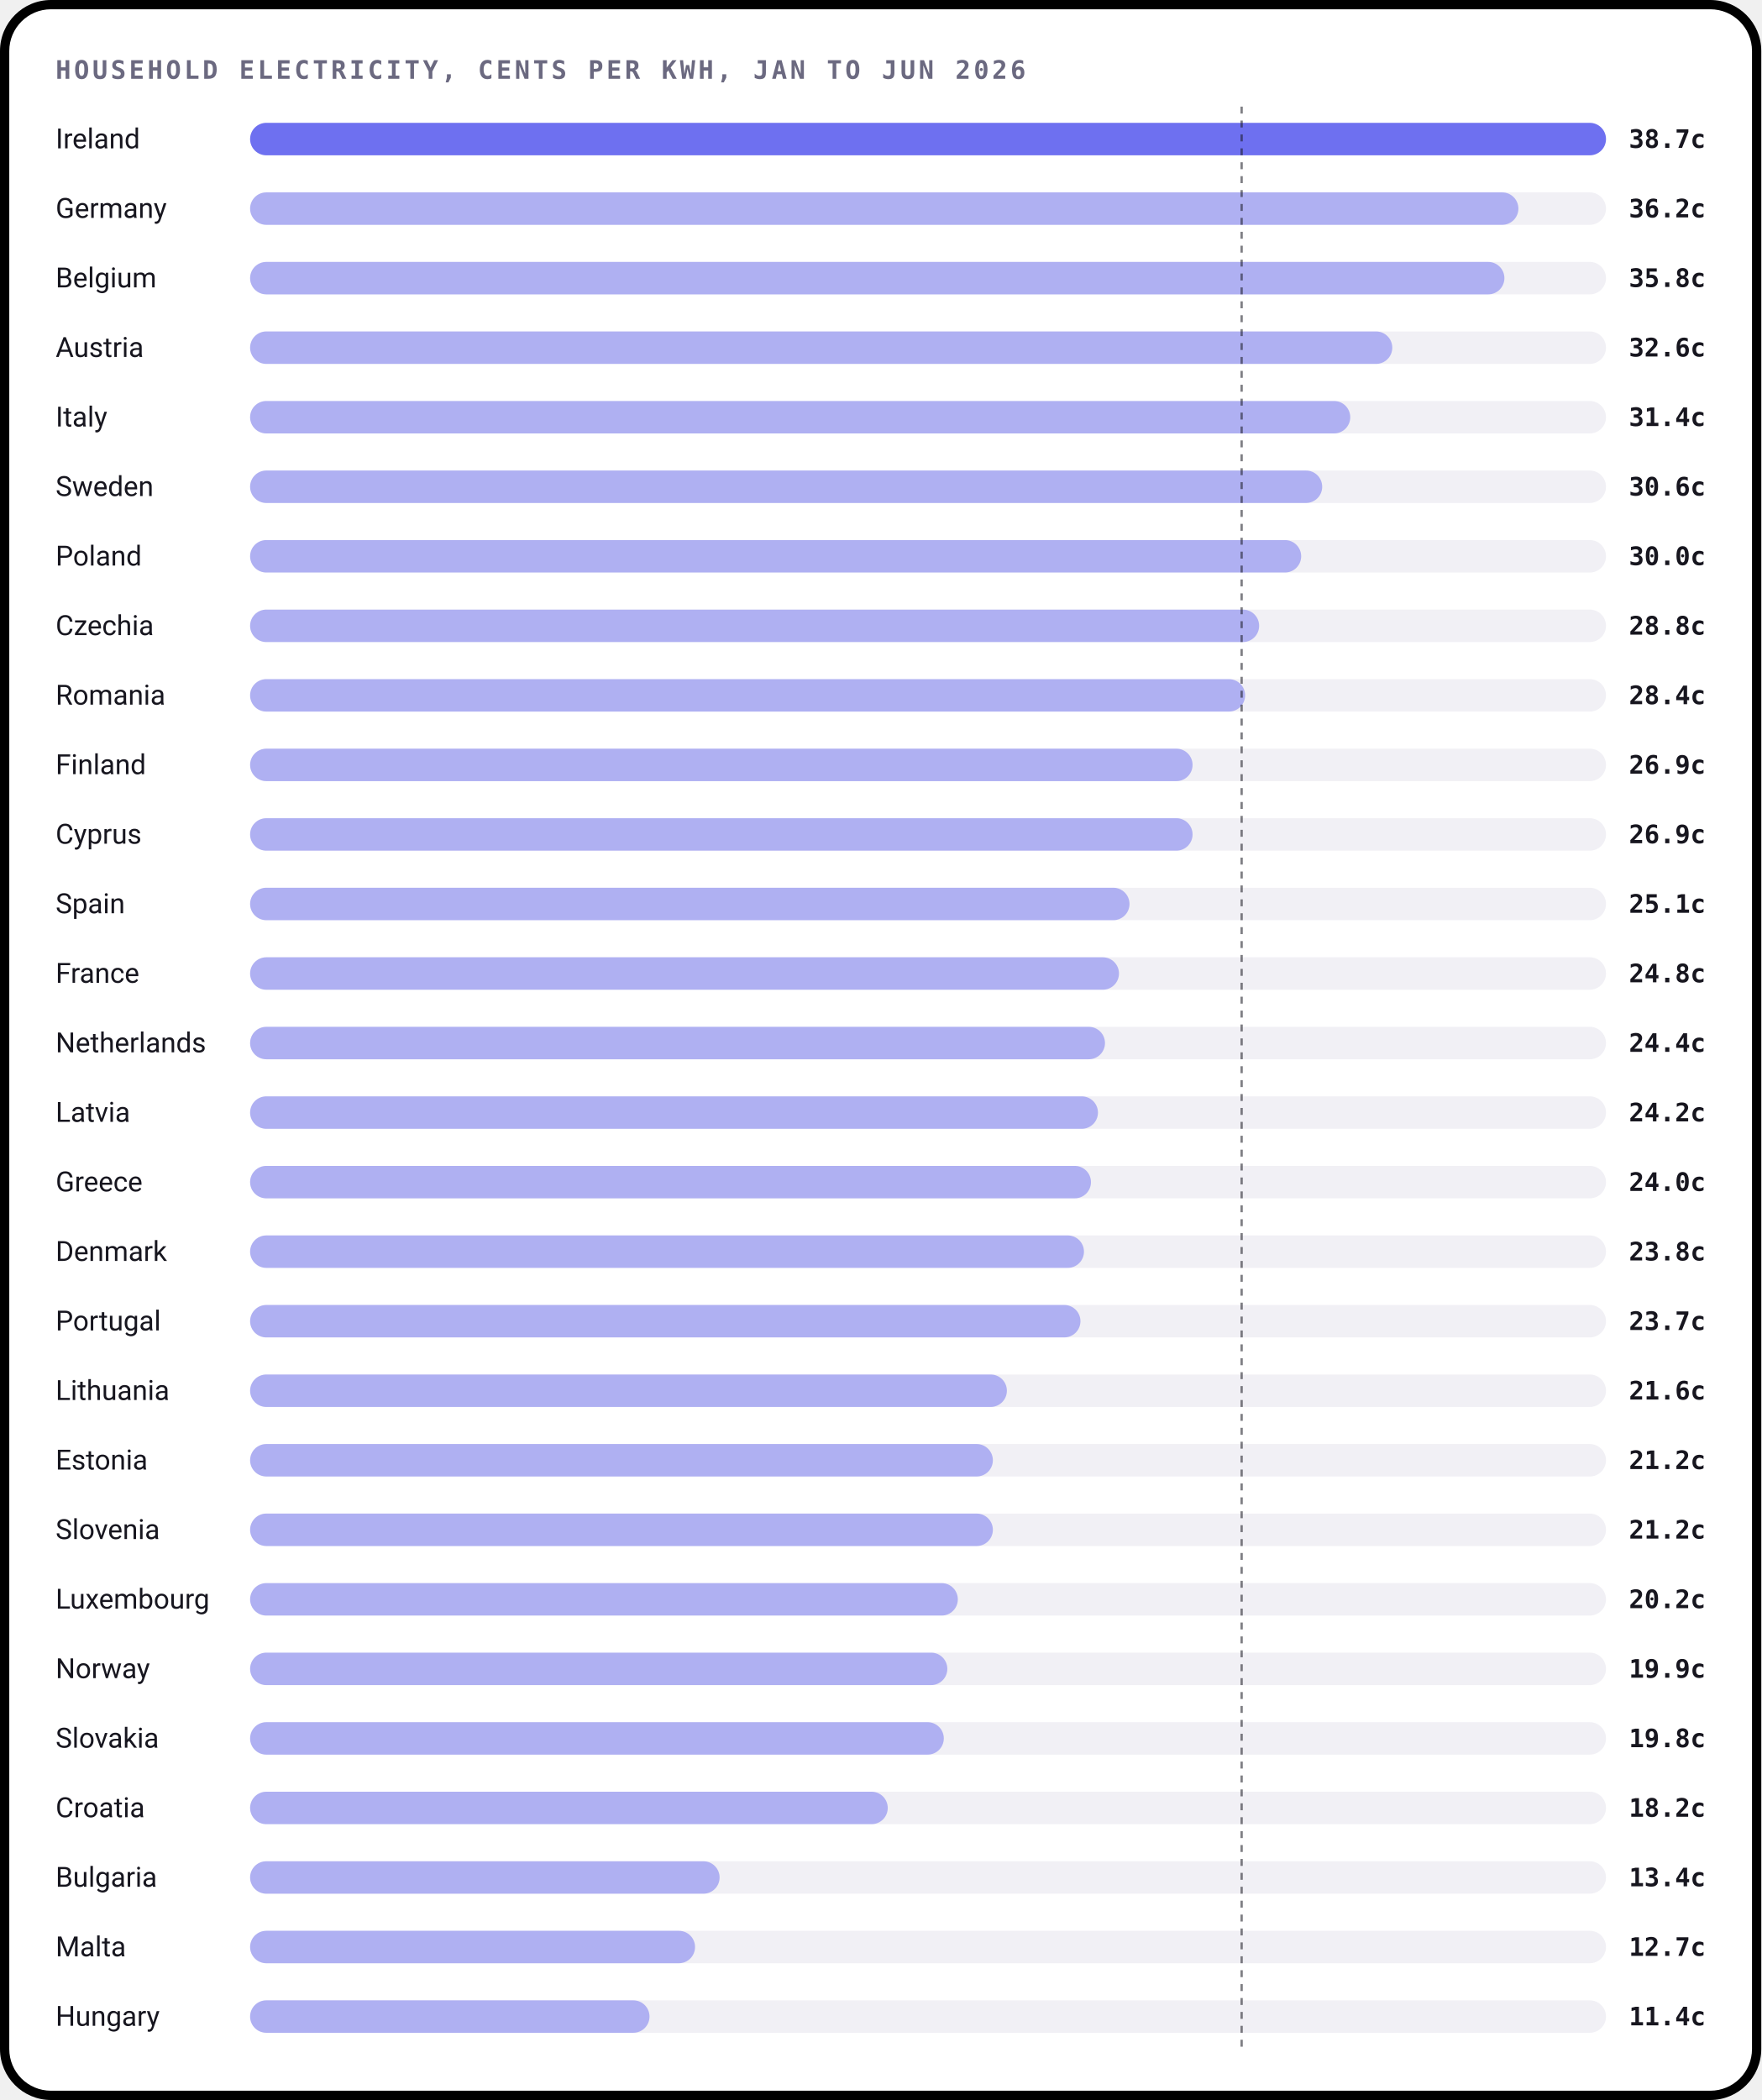
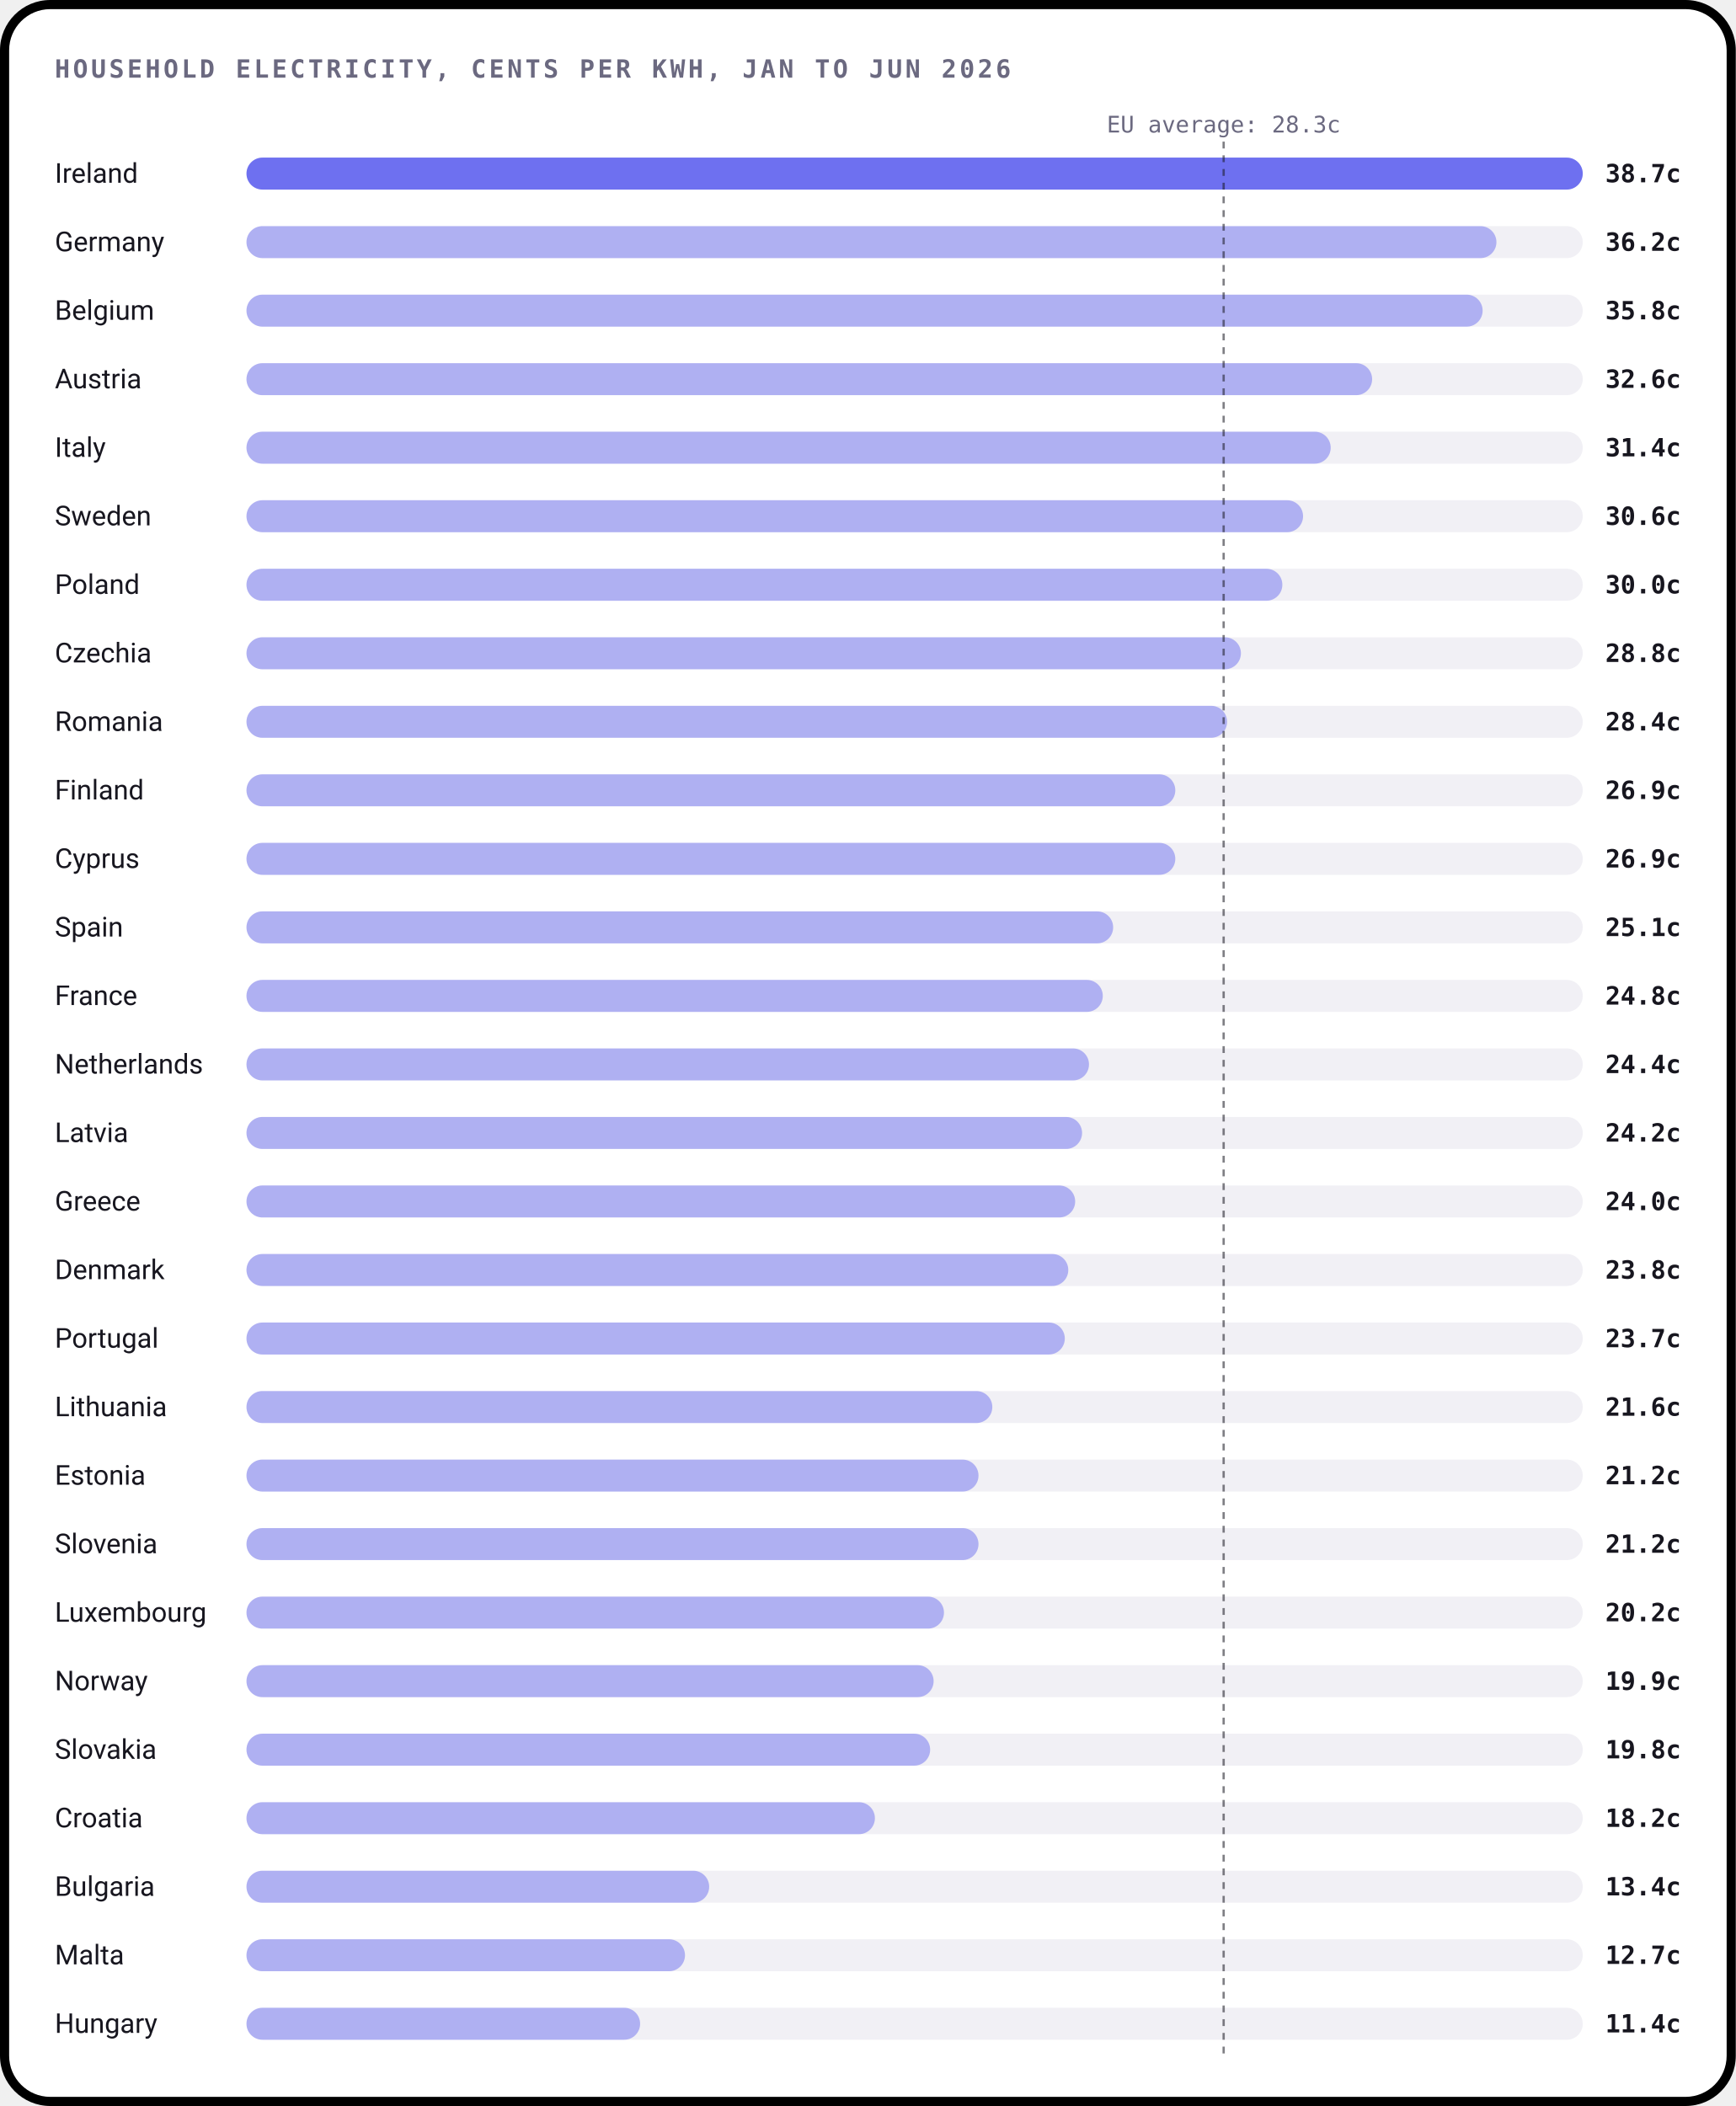
- <svg xmlns="http://www.w3.org/2000/svg" viewBox="0 0 760 906" width="760" height="906" role="img" aria-label="Household electricity, cents per kWh, Jan to Jun 2026: highest Ireland 38.7c">
-   <rect width="760" height="906" rx="22" fill="#000000" />
-   <rect x="4" y="4" width="752" height="898" rx="18" fill="#ffffff" />
+ <svg xmlns="http://www.w3.org/2000/svg" viewBox="0 0 760 922" width="760" height="922" role="img" aria-label="Household electricity, cents per kWh, Jan to Jun 2026: highest Ireland 38.7c">
+   <rect width="760" height="922" rx="22" fill="#000000" />
+   <rect x="4" y="4" width="752" height="914" rx="18" fill="#ffffff" />
  <text x="24" y="34" fill="#6b6980" font-family="ui-monospace,SFMono-Regular,Menlo,Consolas,monospace" font-size="11" font-weight="600" letter-spacing="1.3">HOUSEHOLD ELECTRICITY, CENTS PER KWH, JAN TO JUN 2026</text>
-   <text x="24" y="64" fill="#17161f" font-family="ui-sans-serif,system-ui,-apple-system,'Segoe UI',Roboto,Helvetica,Arial,sans-serif" font-size="12">Ireland</text>
-   <rect x="107.92" y="53" width="585.08" height="14" rx="7" fill="#e8e6ef" fill-opacity=".6" />
-   <rect x="107.92" y="53" width="585.08" height="14" rx="7" fill="#6E70F0" fill-opacity="1" />
-   <text x="736" y="63.8" text-anchor="end" fill="#17161f" font-family="ui-monospace,SFMono-Regular,Menlo,Consolas,monospace" font-size="11" font-weight="600">38.7c</text>
-   <text x="24" y="94" fill="#17161f" font-family="ui-sans-serif,system-ui,-apple-system,'Segoe UI',Roboto,Helvetica,Arial,sans-serif" font-size="12">Germany</text>
-   <rect x="107.92" y="83" width="585.08" height="14" rx="7" fill="#e8e6ef" fill-opacity=".6" />
-   <rect x="107.92" y="83" width="547.28" height="14" rx="7" fill="#6E70F0" fill-opacity="0.5" />
-   <text x="736" y="93.8" text-anchor="end" fill="#17161f" font-family="ui-monospace,SFMono-Regular,Menlo,Consolas,monospace" font-size="11" font-weight="600">36.2c</text>
-   <text x="24" y="124" fill="#17161f" font-family="ui-sans-serif,system-ui,-apple-system,'Segoe UI',Roboto,Helvetica,Arial,sans-serif" font-size="12">Belgium</text>
-   <rect x="107.92" y="113" width="585.08" height="14" rx="7" fill="#e8e6ef" fill-opacity=".6" />
-   <rect x="107.92" y="113" width="541.24" height="14" rx="7" fill="#6E70F0" fill-opacity="0.5" />
-   <text x="736" y="123.8" text-anchor="end" fill="#17161f" font-family="ui-monospace,SFMono-Regular,Menlo,Consolas,monospace" font-size="11" font-weight="600">35.8c</text>
-   <text x="24" y="154" fill="#17161f" font-family="ui-sans-serif,system-ui,-apple-system,'Segoe UI',Roboto,Helvetica,Arial,sans-serif" font-size="12">Austria</text>
-   <rect x="107.92" y="143" width="585.08" height="14" rx="7" fill="#e8e6ef" fill-opacity=".6" />
-   <rect x="107.92" y="143" width="492.86" height="14" rx="7" fill="#6E70F0" fill-opacity="0.5" />
-   <text x="736" y="153.8" text-anchor="end" fill="#17161f" font-family="ui-monospace,SFMono-Regular,Menlo,Consolas,monospace" font-size="11" font-weight="600">32.6c</text>
-   <text x="24" y="184" fill="#17161f" font-family="ui-sans-serif,system-ui,-apple-system,'Segoe UI',Roboto,Helvetica,Arial,sans-serif" font-size="12">Italy</text>
-   <rect x="107.92" y="173" width="585.08" height="14" rx="7" fill="#e8e6ef" fill-opacity=".6" />
-   <rect x="107.92" y="173" width="474.72" height="14" rx="7" fill="#6E70F0" fill-opacity="0.5" />
-   <text x="736" y="183.8" text-anchor="end" fill="#17161f" font-family="ui-monospace,SFMono-Regular,Menlo,Consolas,monospace" font-size="11" font-weight="600">31.4c</text>
-   <text x="24" y="214" fill="#17161f" font-family="ui-sans-serif,system-ui,-apple-system,'Segoe UI',Roboto,Helvetica,Arial,sans-serif" font-size="12">Sweden</text>
-   <rect x="107.92" y="203" width="585.08" height="14" rx="7" fill="#e8e6ef" fill-opacity=".6" />
-   <rect x="107.92" y="203" width="462.62" height="14" rx="7" fill="#6E70F0" fill-opacity="0.5" />
-   <text x="736" y="213.8" text-anchor="end" fill="#17161f" font-family="ui-monospace,SFMono-Regular,Menlo,Consolas,monospace" font-size="11" font-weight="600">30.6c</text>
-   <text x="24" y="244" fill="#17161f" font-family="ui-sans-serif,system-ui,-apple-system,'Segoe UI',Roboto,Helvetica,Arial,sans-serif" font-size="12">Poland</text>
-   <rect x="107.92" y="233" width="585.08" height="14" rx="7" fill="#e8e6ef" fill-opacity=".6" />
-   <rect x="107.92" y="233" width="453.55" height="14" rx="7" fill="#6E70F0" fill-opacity="0.5" />
-   <text x="736" y="243.8" text-anchor="end" fill="#17161f" font-family="ui-monospace,SFMono-Regular,Menlo,Consolas,monospace" font-size="11" font-weight="600">30.0c</text>
-   <text x="24" y="274" fill="#17161f" font-family="ui-sans-serif,system-ui,-apple-system,'Segoe UI',Roboto,Helvetica,Arial,sans-serif" font-size="12">Czechia</text>
-   <rect x="107.92" y="263" width="585.08" height="14" rx="7" fill="#e8e6ef" fill-opacity=".6" />
-   <rect x="107.92" y="263" width="435.41" height="14" rx="7" fill="#6E70F0" fill-opacity="0.5" />
-   <text x="736" y="273.8" text-anchor="end" fill="#17161f" font-family="ui-monospace,SFMono-Regular,Menlo,Consolas,monospace" font-size="11" font-weight="600">28.8c</text>
-   <text x="24" y="304" fill="#17161f" font-family="ui-sans-serif,system-ui,-apple-system,'Segoe UI',Roboto,Helvetica,Arial,sans-serif" font-size="12">Romania</text>
-   <rect x="107.92" y="293" width="585.08" height="14" rx="7" fill="#e8e6ef" fill-opacity=".6" />
-   <rect x="107.92" y="293" width="429.36" height="14" rx="7" fill="#6E70F0" fill-opacity="0.5" />
-   <text x="736" y="303.8" text-anchor="end" fill="#17161f" font-family="ui-monospace,SFMono-Regular,Menlo,Consolas,monospace" font-size="11" font-weight="600">28.4c</text>
-   <text x="24" y="334" fill="#17161f" font-family="ui-sans-serif,system-ui,-apple-system,'Segoe UI',Roboto,Helvetica,Arial,sans-serif" font-size="12">Finland</text>
-   <rect x="107.92" y="323" width="585.08" height="14" rx="7" fill="#e8e6ef" fill-opacity=".6" />
-   <rect x="107.92" y="323" width="406.68" height="14" rx="7" fill="#6E70F0" fill-opacity="0.5" />
-   <text x="736" y="333.8" text-anchor="end" fill="#17161f" font-family="ui-monospace,SFMono-Regular,Menlo,Consolas,monospace" font-size="11" font-weight="600">26.9c</text>
-   <text x="24" y="364" fill="#17161f" font-family="ui-sans-serif,system-ui,-apple-system,'Segoe UI',Roboto,Helvetica,Arial,sans-serif" font-size="12">Cyprus</text>
-   <rect x="107.92" y="353" width="585.08" height="14" rx="7" fill="#e8e6ef" fill-opacity=".6" />
-   <rect x="107.92" y="353" width="406.68" height="14" rx="7" fill="#6E70F0" fill-opacity="0.5" />
-   <text x="736" y="363.8" text-anchor="end" fill="#17161f" font-family="ui-monospace,SFMono-Regular,Menlo,Consolas,monospace" font-size="11" font-weight="600">26.9c</text>
-   <text x="24" y="394" fill="#17161f" font-family="ui-sans-serif,system-ui,-apple-system,'Segoe UI',Roboto,Helvetica,Arial,sans-serif" font-size="12">Spain</text>
-   <rect x="107.92" y="383" width="585.08" height="14" rx="7" fill="#e8e6ef" fill-opacity=".6" />
-   <rect x="107.92" y="383" width="379.47" height="14" rx="7" fill="#6E70F0" fill-opacity="0.5" />
-   <text x="736" y="393.8" text-anchor="end" fill="#17161f" font-family="ui-monospace,SFMono-Regular,Menlo,Consolas,monospace" font-size="11" font-weight="600">25.1c</text>
-   <text x="24" y="424" fill="#17161f" font-family="ui-sans-serif,system-ui,-apple-system,'Segoe UI',Roboto,Helvetica,Arial,sans-serif" font-size="12">France</text>
-   <rect x="107.92" y="413" width="585.08" height="14" rx="7" fill="#e8e6ef" fill-opacity=".6" />
-   <rect x="107.92" y="413" width="374.93" height="14" rx="7" fill="#6E70F0" fill-opacity="0.5" />
-   <text x="736" y="423.8" text-anchor="end" fill="#17161f" font-family="ui-monospace,SFMono-Regular,Menlo,Consolas,monospace" font-size="11" font-weight="600">24.8c</text>
-   <text x="24" y="454" fill="#17161f" font-family="ui-sans-serif,system-ui,-apple-system,'Segoe UI',Roboto,Helvetica,Arial,sans-serif" font-size="12">Netherlands</text>
-   <rect x="107.92" y="443" width="585.08" height="14" rx="7" fill="#e8e6ef" fill-opacity=".6" />
-   <rect x="107.92" y="443" width="368.89" height="14" rx="7" fill="#6E70F0" fill-opacity="0.5" />
-   <text x="736" y="453.8" text-anchor="end" fill="#17161f" font-family="ui-monospace,SFMono-Regular,Menlo,Consolas,monospace" font-size="11" font-weight="600">24.4c</text>
-   <text x="24" y="484" fill="#17161f" font-family="ui-sans-serif,system-ui,-apple-system,'Segoe UI',Roboto,Helvetica,Arial,sans-serif" font-size="12">Latvia</text>
-   <rect x="107.92" y="473" width="585.08" height="14" rx="7" fill="#e8e6ef" fill-opacity=".6" />
-   <rect x="107.92" y="473" width="365.86" height="14" rx="7" fill="#6E70F0" fill-opacity="0.5" />
-   <text x="736" y="483.8" text-anchor="end" fill="#17161f" font-family="ui-monospace,SFMono-Regular,Menlo,Consolas,monospace" font-size="11" font-weight="600">24.2c</text>
-   <text x="24" y="514" fill="#17161f" font-family="ui-sans-serif,system-ui,-apple-system,'Segoe UI',Roboto,Helvetica,Arial,sans-serif" font-size="12">Greece</text>
-   <rect x="107.92" y="503" width="585.08" height="14" rx="7" fill="#e8e6ef" fill-opacity=".6" />
-   <rect x="107.92" y="503" width="362.84" height="14" rx="7" fill="#6E70F0" fill-opacity="0.5" />
-   <text x="736" y="513.8" text-anchor="end" fill="#17161f" font-family="ui-monospace,SFMono-Regular,Menlo,Consolas,monospace" font-size="11" font-weight="600">24.0c</text>
-   <text x="24" y="544" fill="#17161f" font-family="ui-sans-serif,system-ui,-apple-system,'Segoe UI',Roboto,Helvetica,Arial,sans-serif" font-size="12">Denmark</text>
-   <rect x="107.92" y="533" width="585.08" height="14" rx="7" fill="#e8e6ef" fill-opacity=".6" />
-   <rect x="107.92" y="533" width="359.82" height="14" rx="7" fill="#6E70F0" fill-opacity="0.5" />
-   <text x="736" y="543.8" text-anchor="end" fill="#17161f" font-family="ui-monospace,SFMono-Regular,Menlo,Consolas,monospace" font-size="11" font-weight="600">23.8c</text>
-   <text x="24" y="574" fill="#17161f" font-family="ui-sans-serif,system-ui,-apple-system,'Segoe UI',Roboto,Helvetica,Arial,sans-serif" font-size="12">Portugal</text>
-   <rect x="107.92" y="563" width="585.08" height="14" rx="7" fill="#e8e6ef" fill-opacity=".6" />
-   <rect x="107.92" y="563" width="358.3" height="14" rx="7" fill="#6E70F0" fill-opacity="0.5" />
-   <text x="736" y="573.8" text-anchor="end" fill="#17161f" font-family="ui-monospace,SFMono-Regular,Menlo,Consolas,monospace" font-size="11" font-weight="600">23.7c</text>
-   <text x="24" y="604" fill="#17161f" font-family="ui-sans-serif,system-ui,-apple-system,'Segoe UI',Roboto,Helvetica,Arial,sans-serif" font-size="12">Lithuania</text>
-   <rect x="107.92" y="593" width="585.08" height="14" rx="7" fill="#e8e6ef" fill-opacity=".6" />
-   <rect x="107.92" y="593" width="326.56" height="14" rx="7" fill="#6E70F0" fill-opacity="0.5" />
-   <text x="736" y="603.8" text-anchor="end" fill="#17161f" font-family="ui-monospace,SFMono-Regular,Menlo,Consolas,monospace" font-size="11" font-weight="600">21.6c</text>
-   <text x="24" y="634" fill="#17161f" font-family="ui-sans-serif,system-ui,-apple-system,'Segoe UI',Roboto,Helvetica,Arial,sans-serif" font-size="12">Estonia</text>
-   <rect x="107.92" y="623" width="585.08" height="14" rx="7" fill="#e8e6ef" fill-opacity=".6" />
-   <rect x="107.92" y="623" width="320.51" height="14" rx="7" fill="#6E70F0" fill-opacity="0.5" />
-   <text x="736" y="633.8" text-anchor="end" fill="#17161f" font-family="ui-monospace,SFMono-Regular,Menlo,Consolas,monospace" font-size="11" font-weight="600">21.2c</text>
-   <text x="24" y="664" fill="#17161f" font-family="ui-sans-serif,system-ui,-apple-system,'Segoe UI',Roboto,Helvetica,Arial,sans-serif" font-size="12">Slovenia</text>
-   <rect x="107.92" y="653" width="585.08" height="14" rx="7" fill="#e8e6ef" fill-opacity=".6" />
-   <rect x="107.92" y="653" width="320.51" height="14" rx="7" fill="#6E70F0" fill-opacity="0.5" />
-   <text x="736" y="663.8" text-anchor="end" fill="#17161f" font-family="ui-monospace,SFMono-Regular,Menlo,Consolas,monospace" font-size="11" font-weight="600">21.2c</text>
-   <text x="24" y="694" fill="#17161f" font-family="ui-sans-serif,system-ui,-apple-system,'Segoe UI',Roboto,Helvetica,Arial,sans-serif" font-size="12">Luxembourg</text>
-   <rect x="107.92" y="683" width="585.08" height="14" rx="7" fill="#e8e6ef" fill-opacity=".6" />
-   <rect x="107.92" y="683" width="305.39" height="14" rx="7" fill="#6E70F0" fill-opacity="0.5" />
-   <text x="736" y="693.8" text-anchor="end" fill="#17161f" font-family="ui-monospace,SFMono-Regular,Menlo,Consolas,monospace" font-size="11" font-weight="600">20.2c</text>
-   <text x="24" y="724" fill="#17161f" font-family="ui-sans-serif,system-ui,-apple-system,'Segoe UI',Roboto,Helvetica,Arial,sans-serif" font-size="12">Norway</text>
-   <rect x="107.92" y="713" width="585.08" height="14" rx="7" fill="#e8e6ef" fill-opacity=".6" />
-   <rect x="107.92" y="713" width="300.86" height="14" rx="7" fill="#6E70F0" fill-opacity="0.5" />
-   <text x="736" y="723.8" text-anchor="end" fill="#17161f" font-family="ui-monospace,SFMono-Regular,Menlo,Consolas,monospace" font-size="11" font-weight="600">19.9c</text>
-   <text x="24" y="754" fill="#17161f" font-family="ui-sans-serif,system-ui,-apple-system,'Segoe UI',Roboto,Helvetica,Arial,sans-serif" font-size="12">Slovakia</text>
-   <rect x="107.92" y="743" width="585.08" height="14" rx="7" fill="#e8e6ef" fill-opacity=".6" />
-   <rect x="107.92" y="743" width="299.34" height="14" rx="7" fill="#6E70F0" fill-opacity="0.5" />
-   <text x="736" y="753.8" text-anchor="end" fill="#17161f" font-family="ui-monospace,SFMono-Regular,Menlo,Consolas,monospace" font-size="11" font-weight="600">19.8c</text>
-   <text x="24" y="784" fill="#17161f" font-family="ui-sans-serif,system-ui,-apple-system,'Segoe UI',Roboto,Helvetica,Arial,sans-serif" font-size="12">Croatia</text>
-   <rect x="107.92" y="773" width="585.08" height="14" rx="7" fill="#e8e6ef" fill-opacity=".6" />
-   <rect x="107.92" y="773" width="275.15" height="14" rx="7" fill="#6E70F0" fill-opacity="0.5" />
-   <text x="736" y="783.8" text-anchor="end" fill="#17161f" font-family="ui-monospace,SFMono-Regular,Menlo,Consolas,monospace" font-size="11" font-weight="600">18.2c</text>
-   <text x="24" y="814" fill="#17161f" font-family="ui-sans-serif,system-ui,-apple-system,'Segoe UI',Roboto,Helvetica,Arial,sans-serif" font-size="12">Bulgaria</text>
-   <rect x="107.92" y="803" width="585.08" height="14" rx="7" fill="#e8e6ef" fill-opacity=".6" />
-   <rect x="107.92" y="803" width="202.59" height="14" rx="7" fill="#6E70F0" fill-opacity="0.5" />
-   <text x="736" y="813.8" text-anchor="end" fill="#17161f" font-family="ui-monospace,SFMono-Regular,Menlo,Consolas,monospace" font-size="11" font-weight="600">13.4c</text>
-   <text x="24" y="844" fill="#17161f" font-family="ui-sans-serif,system-ui,-apple-system,'Segoe UI',Roboto,Helvetica,Arial,sans-serif" font-size="12">Malta</text>
-   <rect x="107.92" y="833" width="585.08" height="14" rx="7" fill="#e8e6ef" fill-opacity=".6" />
-   <rect x="107.92" y="833" width="192" height="14" rx="7" fill="#6E70F0" fill-opacity="0.5" />
-   <text x="736" y="843.8" text-anchor="end" fill="#17161f" font-family="ui-monospace,SFMono-Regular,Menlo,Consolas,monospace" font-size="11" font-weight="600">12.7c</text>
-   <text x="24" y="874" fill="#17161f" font-family="ui-sans-serif,system-ui,-apple-system,'Segoe UI',Roboto,Helvetica,Arial,sans-serif" font-size="12">Hungary</text>
-   <rect x="107.92" y="863" width="585.08" height="14" rx="7" fill="#e8e6ef" fill-opacity=".6" />
-   <rect x="107.92" y="863" width="172.35" height="14" rx="7" fill="#6E70F0" fill-opacity="0.5" />
-   <text x="736" y="873.8" text-anchor="end" fill="#17161f" font-family="ui-monospace,SFMono-Regular,Menlo,Consolas,monospace" font-size="11" font-weight="600">11.4c</text>
-   <line x1="535.77" x2="535.77" y1="46" y2="884" stroke="#17161f" stroke-opacity=".55" stroke-dasharray="3 3" />
+   <text x="24" y="80" fill="#17161f" font-family="ui-sans-serif,system-ui,-apple-system,'Segoe UI',Roboto,Helvetica,Arial,sans-serif" font-size="12">Ireland</text>
+   <rect x="107.92" y="69" width="585.08" height="14" rx="7" fill="#e8e6ef" fill-opacity=".6" />
+   <rect x="107.92" y="69" width="585.08" height="14" rx="7" fill="#6E70F0" fill-opacity="1" />
+   <text x="736" y="79.8" text-anchor="end" fill="#17161f" font-family="ui-monospace,SFMono-Regular,Menlo,Consolas,monospace" font-size="11" font-weight="600">38.7c</text>
+   <text x="24" y="110" fill="#17161f" font-family="ui-sans-serif,system-ui,-apple-system,'Segoe UI',Roboto,Helvetica,Arial,sans-serif" font-size="12">Germany</text>
+   <rect x="107.92" y="99" width="585.08" height="14" rx="7" fill="#e8e6ef" fill-opacity=".6" />
+   <rect x="107.92" y="99" width="547.28" height="14" rx="7" fill="#6E70F0" fill-opacity="0.5" />
+   <text x="736" y="109.8" text-anchor="end" fill="#17161f" font-family="ui-monospace,SFMono-Regular,Menlo,Consolas,monospace" font-size="11" font-weight="600">36.2c</text>
+   <text x="24" y="140" fill="#17161f" font-family="ui-sans-serif,system-ui,-apple-system,'Segoe UI',Roboto,Helvetica,Arial,sans-serif" font-size="12">Belgium</text>
+   <rect x="107.92" y="129" width="585.08" height="14" rx="7" fill="#e8e6ef" fill-opacity=".6" />
+   <rect x="107.92" y="129" width="541.24" height="14" rx="7" fill="#6E70F0" fill-opacity="0.5" />
+   <text x="736" y="139.8" text-anchor="end" fill="#17161f" font-family="ui-monospace,SFMono-Regular,Menlo,Consolas,monospace" font-size="11" font-weight="600">35.8c</text>
+   <text x="24" y="170" fill="#17161f" font-family="ui-sans-serif,system-ui,-apple-system,'Segoe UI',Roboto,Helvetica,Arial,sans-serif" font-size="12">Austria</text>
+   <rect x="107.92" y="159" width="585.08" height="14" rx="7" fill="#e8e6ef" fill-opacity=".6" />
+   <rect x="107.92" y="159" width="492.86" height="14" rx="7" fill="#6E70F0" fill-opacity="0.5" />
+   <text x="736" y="169.8" text-anchor="end" fill="#17161f" font-family="ui-monospace,SFMono-Regular,Menlo,Consolas,monospace" font-size="11" font-weight="600">32.6c</text>
+   <text x="24" y="200" fill="#17161f" font-family="ui-sans-serif,system-ui,-apple-system,'Segoe UI',Roboto,Helvetica,Arial,sans-serif" font-size="12">Italy</text>
+   <rect x="107.92" y="189" width="585.08" height="14" rx="7" fill="#e8e6ef" fill-opacity=".6" />
+   <rect x="107.92" y="189" width="474.72" height="14" rx="7" fill="#6E70F0" fill-opacity="0.5" />
+   <text x="736" y="199.8" text-anchor="end" fill="#17161f" font-family="ui-monospace,SFMono-Regular,Menlo,Consolas,monospace" font-size="11" font-weight="600">31.4c</text>
+   <text x="24" y="230" fill="#17161f" font-family="ui-sans-serif,system-ui,-apple-system,'Segoe UI',Roboto,Helvetica,Arial,sans-serif" font-size="12">Sweden</text>
+   <rect x="107.92" y="219" width="585.08" height="14" rx="7" fill="#e8e6ef" fill-opacity=".6" />
+   <rect x="107.92" y="219" width="462.62" height="14" rx="7" fill="#6E70F0" fill-opacity="0.5" />
+   <text x="736" y="229.8" text-anchor="end" fill="#17161f" font-family="ui-monospace,SFMono-Regular,Menlo,Consolas,monospace" font-size="11" font-weight="600">30.6c</text>
+   <text x="24" y="260" fill="#17161f" font-family="ui-sans-serif,system-ui,-apple-system,'Segoe UI',Roboto,Helvetica,Arial,sans-serif" font-size="12">Poland</text>
+   <rect x="107.92" y="249" width="585.08" height="14" rx="7" fill="#e8e6ef" fill-opacity=".6" />
+   <rect x="107.92" y="249" width="453.55" height="14" rx="7" fill="#6E70F0" fill-opacity="0.5" />
+   <text x="736" y="259.8" text-anchor="end" fill="#17161f" font-family="ui-monospace,SFMono-Regular,Menlo,Consolas,monospace" font-size="11" font-weight="600">30.0c</text>
+   <text x="24" y="290" fill="#17161f" font-family="ui-sans-serif,system-ui,-apple-system,'Segoe UI',Roboto,Helvetica,Arial,sans-serif" font-size="12">Czechia</text>
+   <rect x="107.92" y="279" width="585.08" height="14" rx="7" fill="#e8e6ef" fill-opacity=".6" />
+   <rect x="107.92" y="279" width="435.41" height="14" rx="7" fill="#6E70F0" fill-opacity="0.5" />
+   <text x="736" y="289.8" text-anchor="end" fill="#17161f" font-family="ui-monospace,SFMono-Regular,Menlo,Consolas,monospace" font-size="11" font-weight="600">28.8c</text>
+   <text x="24" y="320" fill="#17161f" font-family="ui-sans-serif,system-ui,-apple-system,'Segoe UI',Roboto,Helvetica,Arial,sans-serif" font-size="12">Romania</text>
+   <rect x="107.92" y="309" width="585.08" height="14" rx="7" fill="#e8e6ef" fill-opacity=".6" />
+   <rect x="107.92" y="309" width="429.36" height="14" rx="7" fill="#6E70F0" fill-opacity="0.5" />
+   <text x="736" y="319.8" text-anchor="end" fill="#17161f" font-family="ui-monospace,SFMono-Regular,Menlo,Consolas,monospace" font-size="11" font-weight="600">28.4c</text>
+   <text x="24" y="350" fill="#17161f" font-family="ui-sans-serif,system-ui,-apple-system,'Segoe UI',Roboto,Helvetica,Arial,sans-serif" font-size="12">Finland</text>
+   <rect x="107.92" y="339" width="585.08" height="14" rx="7" fill="#e8e6ef" fill-opacity=".6" />
+   <rect x="107.92" y="339" width="406.68" height="14" rx="7" fill="#6E70F0" fill-opacity="0.5" />
+   <text x="736" y="349.8" text-anchor="end" fill="#17161f" font-family="ui-monospace,SFMono-Regular,Menlo,Consolas,monospace" font-size="11" font-weight="600">26.9c</text>
+   <text x="24" y="380" fill="#17161f" font-family="ui-sans-serif,system-ui,-apple-system,'Segoe UI',Roboto,Helvetica,Arial,sans-serif" font-size="12">Cyprus</text>
+   <rect x="107.92" y="369" width="585.08" height="14" rx="7" fill="#e8e6ef" fill-opacity=".6" />
+   <rect x="107.92" y="369" width="406.68" height="14" rx="7" fill="#6E70F0" fill-opacity="0.5" />
+   <text x="736" y="379.8" text-anchor="end" fill="#17161f" font-family="ui-monospace,SFMono-Regular,Menlo,Consolas,monospace" font-size="11" font-weight="600">26.9c</text>
+   <text x="24" y="410" fill="#17161f" font-family="ui-sans-serif,system-ui,-apple-system,'Segoe UI',Roboto,Helvetica,Arial,sans-serif" font-size="12">Spain</text>
+   <rect x="107.92" y="399" width="585.08" height="14" rx="7" fill="#e8e6ef" fill-opacity=".6" />
+   <rect x="107.92" y="399" width="379.47" height="14" rx="7" fill="#6E70F0" fill-opacity="0.5" />
+   <text x="736" y="409.8" text-anchor="end" fill="#17161f" font-family="ui-monospace,SFMono-Regular,Menlo,Consolas,monospace" font-size="11" font-weight="600">25.1c</text>
+   <text x="24" y="440" fill="#17161f" font-family="ui-sans-serif,system-ui,-apple-system,'Segoe UI',Roboto,Helvetica,Arial,sans-serif" font-size="12">France</text>
+   <rect x="107.92" y="429" width="585.08" height="14" rx="7" fill="#e8e6ef" fill-opacity=".6" />
+   <rect x="107.92" y="429" width="374.93" height="14" rx="7" fill="#6E70F0" fill-opacity="0.5" />
+   <text x="736" y="439.8" text-anchor="end" fill="#17161f" font-family="ui-monospace,SFMono-Regular,Menlo,Consolas,monospace" font-size="11" font-weight="600">24.8c</text>
+   <text x="24" y="470" fill="#17161f" font-family="ui-sans-serif,system-ui,-apple-system,'Segoe UI',Roboto,Helvetica,Arial,sans-serif" font-size="12">Netherlands</text>
+   <rect x="107.92" y="459" width="585.08" height="14" rx="7" fill="#e8e6ef" fill-opacity=".6" />
+   <rect x="107.92" y="459" width="368.89" height="14" rx="7" fill="#6E70F0" fill-opacity="0.5" />
+   <text x="736" y="469.8" text-anchor="end" fill="#17161f" font-family="ui-monospace,SFMono-Regular,Menlo,Consolas,monospace" font-size="11" font-weight="600">24.4c</text>
+   <text x="24" y="500" fill="#17161f" font-family="ui-sans-serif,system-ui,-apple-system,'Segoe UI',Roboto,Helvetica,Arial,sans-serif" font-size="12">Latvia</text>
+   <rect x="107.92" y="489" width="585.08" height="14" rx="7" fill="#e8e6ef" fill-opacity=".6" />
+   <rect x="107.92" y="489" width="365.86" height="14" rx="7" fill="#6E70F0" fill-opacity="0.5" />
+   <text x="736" y="499.8" text-anchor="end" fill="#17161f" font-family="ui-monospace,SFMono-Regular,Menlo,Consolas,monospace" font-size="11" font-weight="600">24.2c</text>
+   <text x="24" y="530" fill="#17161f" font-family="ui-sans-serif,system-ui,-apple-system,'Segoe UI',Roboto,Helvetica,Arial,sans-serif" font-size="12">Greece</text>
+   <rect x="107.92" y="519" width="585.08" height="14" rx="7" fill="#e8e6ef" fill-opacity=".6" />
+   <rect x="107.92" y="519" width="362.84" height="14" rx="7" fill="#6E70F0" fill-opacity="0.5" />
+   <text x="736" y="529.8" text-anchor="end" fill="#17161f" font-family="ui-monospace,SFMono-Regular,Menlo,Consolas,monospace" font-size="11" font-weight="600">24.0c</text>
+   <text x="24" y="560" fill="#17161f" font-family="ui-sans-serif,system-ui,-apple-system,'Segoe UI',Roboto,Helvetica,Arial,sans-serif" font-size="12">Denmark</text>
+   <rect x="107.92" y="549" width="585.08" height="14" rx="7" fill="#e8e6ef" fill-opacity=".6" />
+   <rect x="107.92" y="549" width="359.82" height="14" rx="7" fill="#6E70F0" fill-opacity="0.5" />
+   <text x="736" y="559.8" text-anchor="end" fill="#17161f" font-family="ui-monospace,SFMono-Regular,Menlo,Consolas,monospace" font-size="11" font-weight="600">23.8c</text>
+   <text x="24" y="590" fill="#17161f" font-family="ui-sans-serif,system-ui,-apple-system,'Segoe UI',Roboto,Helvetica,Arial,sans-serif" font-size="12">Portugal</text>
+   <rect x="107.92" y="579" width="585.08" height="14" rx="7" fill="#e8e6ef" fill-opacity=".6" />
+   <rect x="107.92" y="579" width="358.3" height="14" rx="7" fill="#6E70F0" fill-opacity="0.5" />
+   <text x="736" y="589.8" text-anchor="end" fill="#17161f" font-family="ui-monospace,SFMono-Regular,Menlo,Consolas,monospace" font-size="11" font-weight="600">23.7c</text>
+   <text x="24" y="620" fill="#17161f" font-family="ui-sans-serif,system-ui,-apple-system,'Segoe UI',Roboto,Helvetica,Arial,sans-serif" font-size="12">Lithuania</text>
+   <rect x="107.92" y="609" width="585.08" height="14" rx="7" fill="#e8e6ef" fill-opacity=".6" />
+   <rect x="107.92" y="609" width="326.56" height="14" rx="7" fill="#6E70F0" fill-opacity="0.5" />
+   <text x="736" y="619.8" text-anchor="end" fill="#17161f" font-family="ui-monospace,SFMono-Regular,Menlo,Consolas,monospace" font-size="11" font-weight="600">21.6c</text>
+   <text x="24" y="650" fill="#17161f" font-family="ui-sans-serif,system-ui,-apple-system,'Segoe UI',Roboto,Helvetica,Arial,sans-serif" font-size="12">Estonia</text>
+   <rect x="107.92" y="639" width="585.08" height="14" rx="7" fill="#e8e6ef" fill-opacity=".6" />
+   <rect x="107.92" y="639" width="320.51" height="14" rx="7" fill="#6E70F0" fill-opacity="0.5" />
+   <text x="736" y="649.8" text-anchor="end" fill="#17161f" font-family="ui-monospace,SFMono-Regular,Menlo,Consolas,monospace" font-size="11" font-weight="600">21.2c</text>
+   <text x="24" y="680" fill="#17161f" font-family="ui-sans-serif,system-ui,-apple-system,'Segoe UI',Roboto,Helvetica,Arial,sans-serif" font-size="12">Slovenia</text>
+   <rect x="107.92" y="669" width="585.08" height="14" rx="7" fill="#e8e6ef" fill-opacity=".6" />
+   <rect x="107.92" y="669" width="320.51" height="14" rx="7" fill="#6E70F0" fill-opacity="0.5" />
+   <text x="736" y="679.8" text-anchor="end" fill="#17161f" font-family="ui-monospace,SFMono-Regular,Menlo,Consolas,monospace" font-size="11" font-weight="600">21.2c</text>
+   <text x="24" y="710" fill="#17161f" font-family="ui-sans-serif,system-ui,-apple-system,'Segoe UI',Roboto,Helvetica,Arial,sans-serif" font-size="12">Luxembourg</text>
+   <rect x="107.92" y="699" width="585.08" height="14" rx="7" fill="#e8e6ef" fill-opacity=".6" />
+   <rect x="107.92" y="699" width="305.39" height="14" rx="7" fill="#6E70F0" fill-opacity="0.5" />
+   <text x="736" y="709.8" text-anchor="end" fill="#17161f" font-family="ui-monospace,SFMono-Regular,Menlo,Consolas,monospace" font-size="11" font-weight="600">20.2c</text>
+   <text x="24" y="740" fill="#17161f" font-family="ui-sans-serif,system-ui,-apple-system,'Segoe UI',Roboto,Helvetica,Arial,sans-serif" font-size="12">Norway</text>
+   <rect x="107.92" y="729" width="585.08" height="14" rx="7" fill="#e8e6ef" fill-opacity=".6" />
+   <rect x="107.92" y="729" width="300.86" height="14" rx="7" fill="#6E70F0" fill-opacity="0.5" />
+   <text x="736" y="739.8" text-anchor="end" fill="#17161f" font-family="ui-monospace,SFMono-Regular,Menlo,Consolas,monospace" font-size="11" font-weight="600">19.9c</text>
+   <text x="24" y="770" fill="#17161f" font-family="ui-sans-serif,system-ui,-apple-system,'Segoe UI',Roboto,Helvetica,Arial,sans-serif" font-size="12">Slovakia</text>
+   <rect x="107.92" y="759" width="585.08" height="14" rx="7" fill="#e8e6ef" fill-opacity=".6" />
+   <rect x="107.92" y="759" width="299.34" height="14" rx="7" fill="#6E70F0" fill-opacity="0.5" />
+   <text x="736" y="769.8" text-anchor="end" fill="#17161f" font-family="ui-monospace,SFMono-Regular,Menlo,Consolas,monospace" font-size="11" font-weight="600">19.8c</text>
+   <text x="24" y="800" fill="#17161f" font-family="ui-sans-serif,system-ui,-apple-system,'Segoe UI',Roboto,Helvetica,Arial,sans-serif" font-size="12">Croatia</text>
+   <rect x="107.92" y="789" width="585.08" height="14" rx="7" fill="#e8e6ef" fill-opacity=".6" />
+   <rect x="107.92" y="789" width="275.15" height="14" rx="7" fill="#6E70F0" fill-opacity="0.5" />
+   <text x="736" y="799.8" text-anchor="end" fill="#17161f" font-family="ui-monospace,SFMono-Regular,Menlo,Consolas,monospace" font-size="11" font-weight="600">18.2c</text>
+   <text x="24" y="830" fill="#17161f" font-family="ui-sans-serif,system-ui,-apple-system,'Segoe UI',Roboto,Helvetica,Arial,sans-serif" font-size="12">Bulgaria</text>
+   <rect x="107.92" y="819" width="585.08" height="14" rx="7" fill="#e8e6ef" fill-opacity=".6" />
+   <rect x="107.92" y="819" width="202.59" height="14" rx="7" fill="#6E70F0" fill-opacity="0.5" />
+   <text x="736" y="829.8" text-anchor="end" fill="#17161f" font-family="ui-monospace,SFMono-Regular,Menlo,Consolas,monospace" font-size="11" font-weight="600">13.4c</text>
+   <text x="24" y="860" fill="#17161f" font-family="ui-sans-serif,system-ui,-apple-system,'Segoe UI',Roboto,Helvetica,Arial,sans-serif" font-size="12">Malta</text>
+   <rect x="107.92" y="849" width="585.08" height="14" rx="7" fill="#e8e6ef" fill-opacity=".6" />
+   <rect x="107.92" y="849" width="192" height="14" rx="7" fill="#6E70F0" fill-opacity="0.5" />
+   <text x="736" y="859.8" text-anchor="end" fill="#17161f" font-family="ui-monospace,SFMono-Regular,Menlo,Consolas,monospace" font-size="11" font-weight="600">12.7c</text>
+   <text x="24" y="890" fill="#17161f" font-family="ui-sans-serif,system-ui,-apple-system,'Segoe UI',Roboto,Helvetica,Arial,sans-serif" font-size="12">Hungary</text>
+   <rect x="107.92" y="879" width="585.08" height="14" rx="7" fill="#e8e6ef" fill-opacity=".6" />
+   <rect x="107.92" y="879" width="172.35" height="14" rx="7" fill="#6E70F0" fill-opacity="0.5" />
+   <text x="736" y="889.8" text-anchor="end" fill="#17161f" font-family="ui-monospace,SFMono-Regular,Menlo,Consolas,monospace" font-size="11" font-weight="600">11.4c</text>
+   <text x="535.77" y="58" fill="#6b6980" font-family="ui-monospace,SFMono-Regular,Menlo,Consolas,monospace" font-size="10" text-anchor="middle">EU average: 28.3c</text>
+   <line x1="535.77" x2="535.77" y1="62" y2="900" stroke="#17161f" stroke-opacity=".55" stroke-dasharray="3 3" />
</svg>
